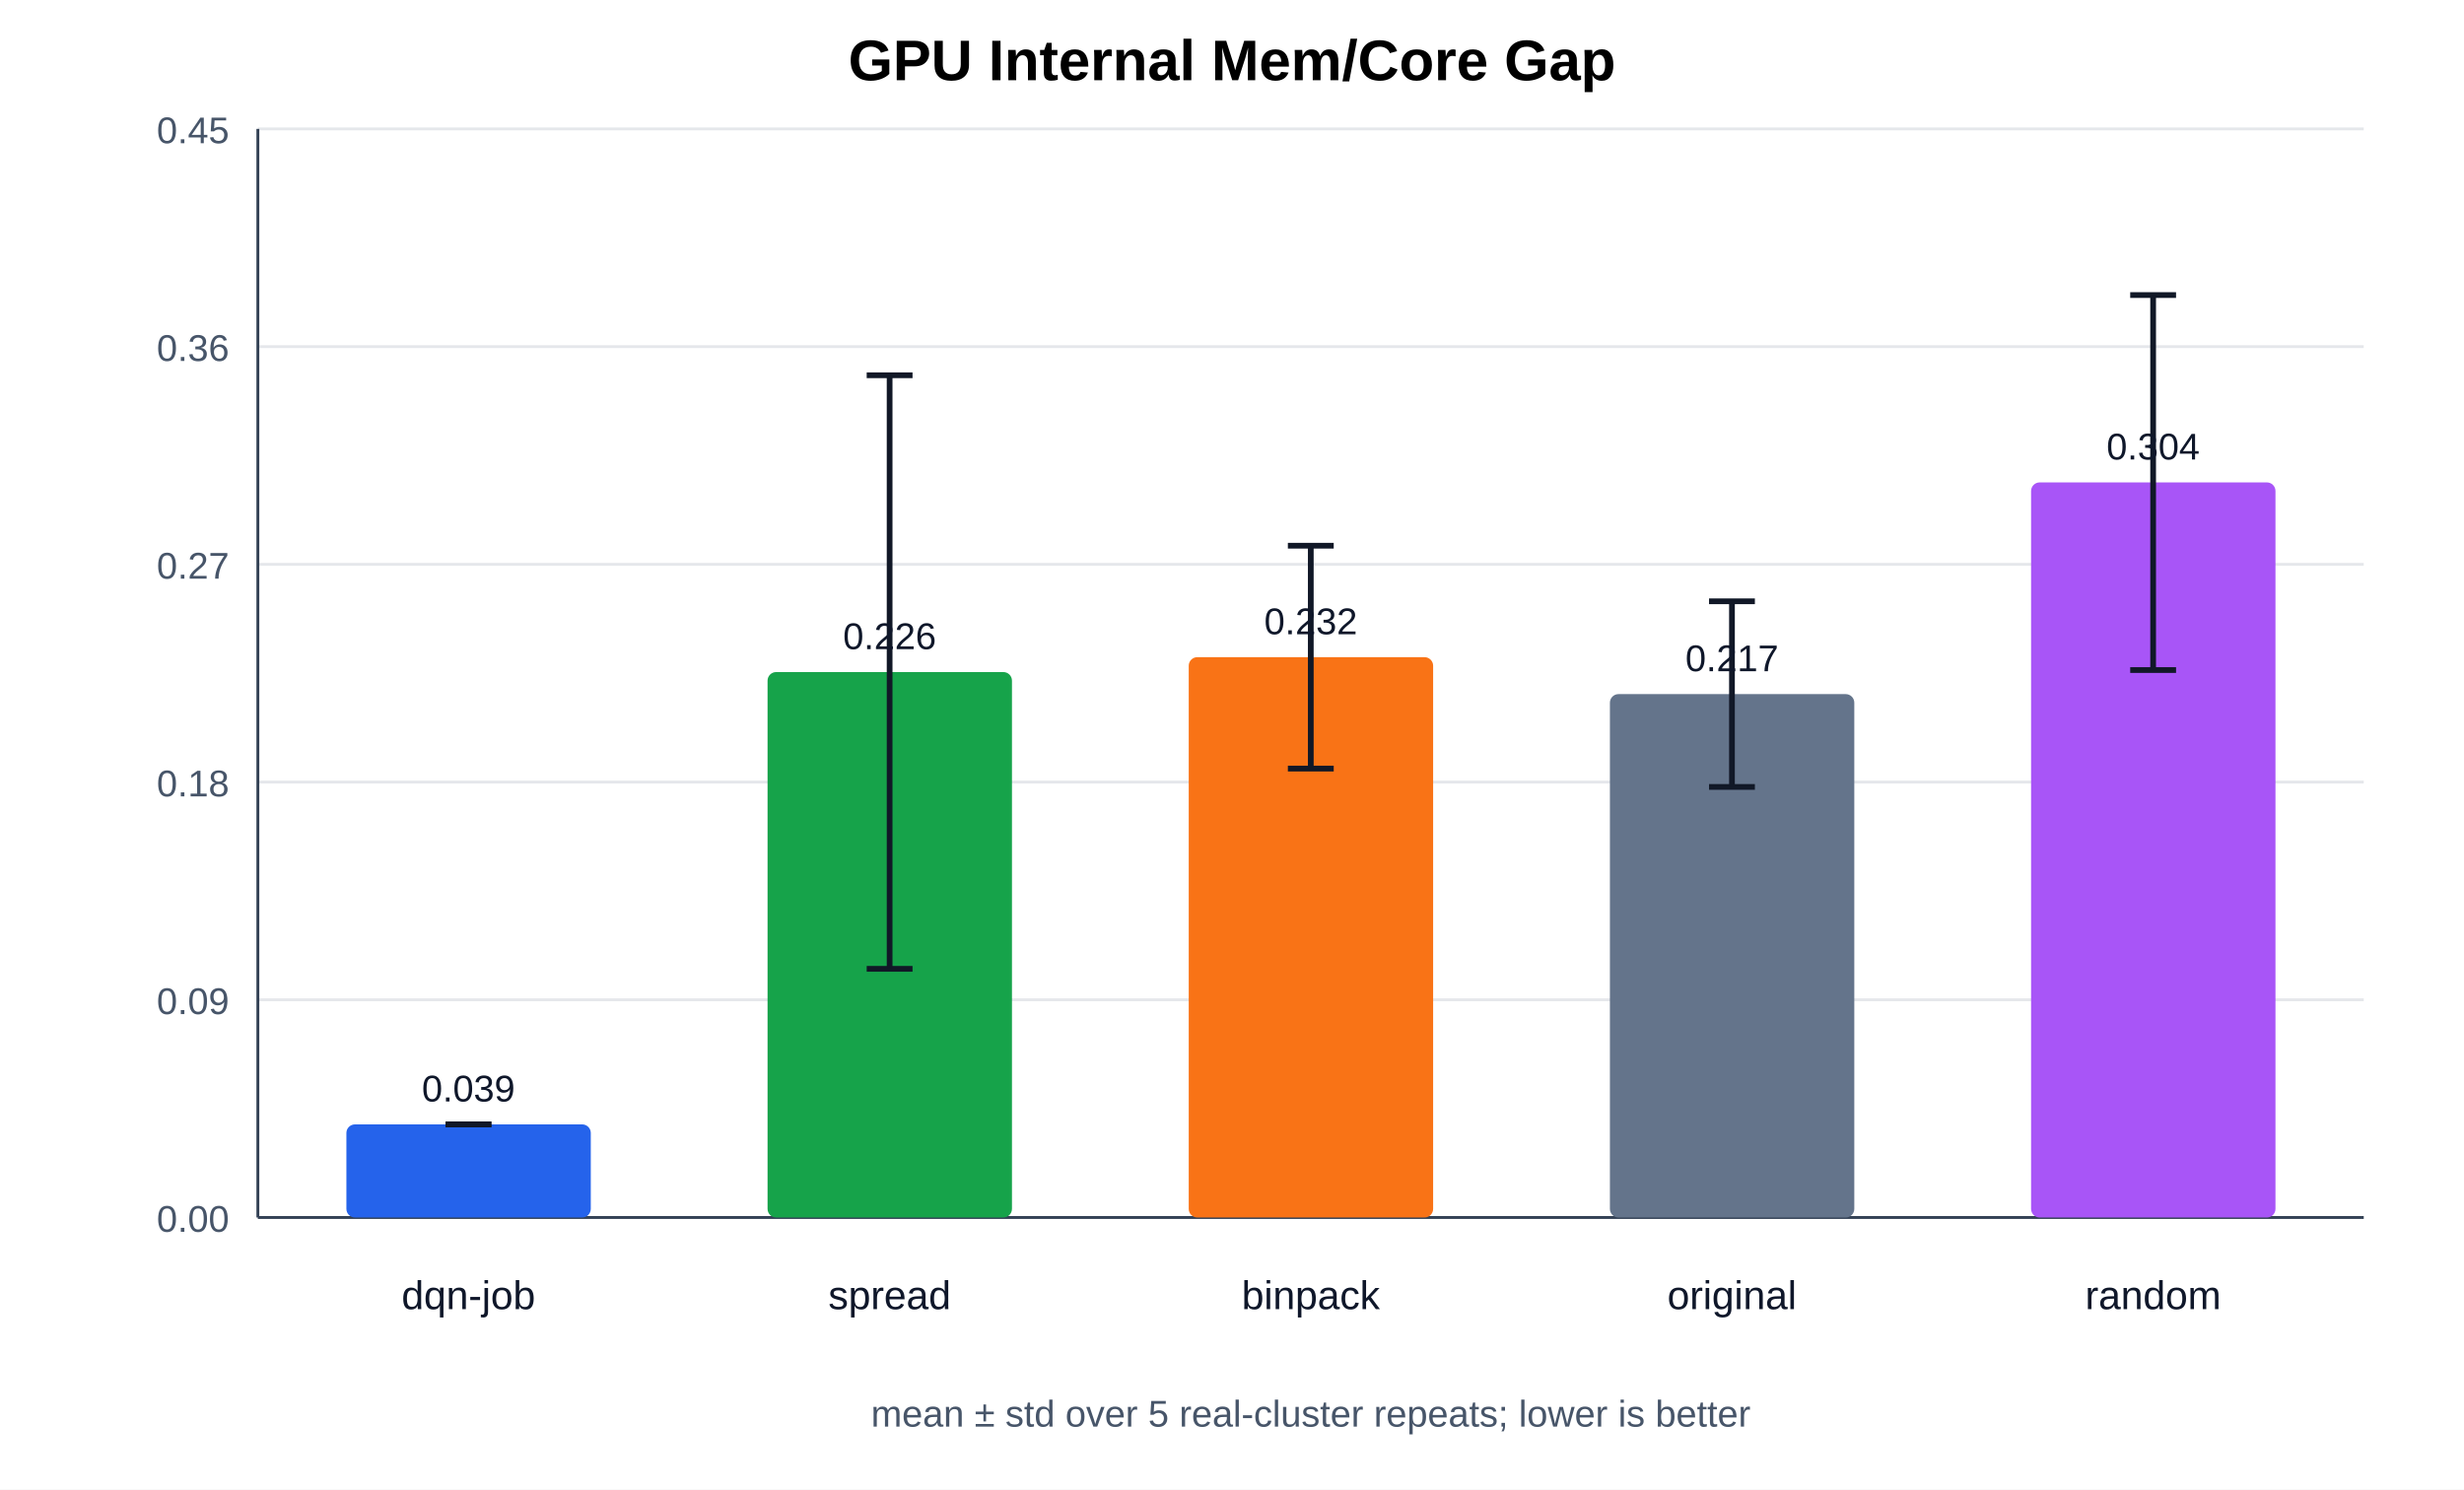
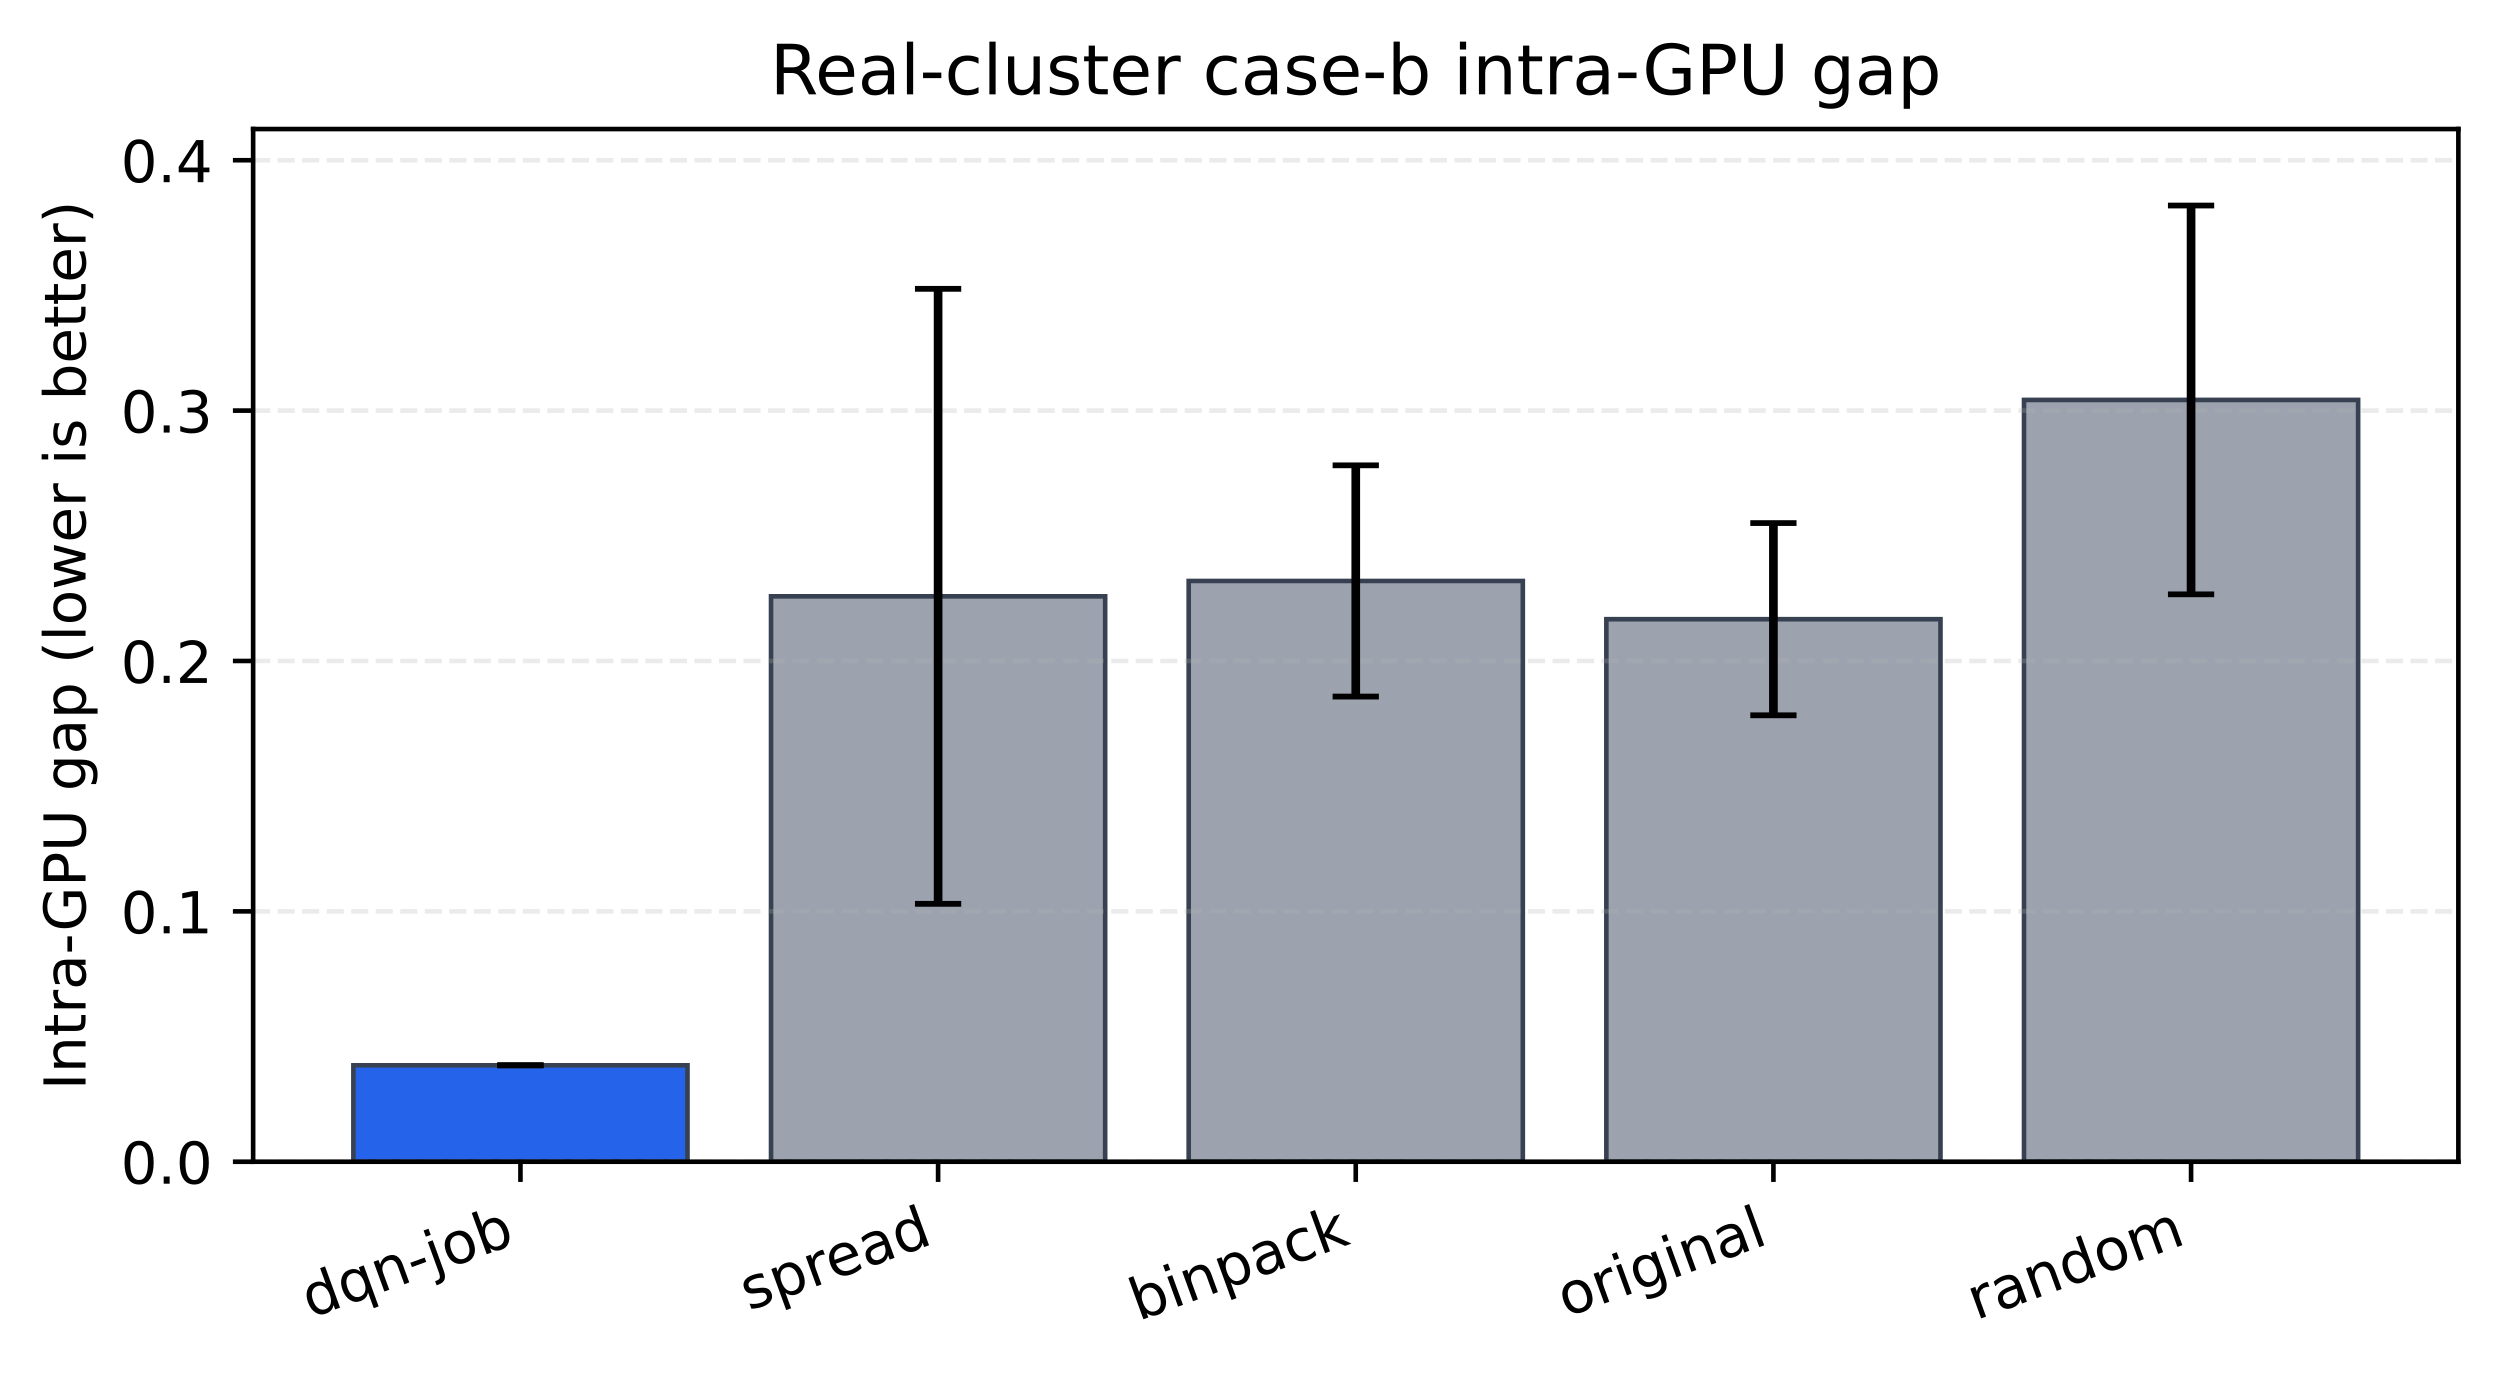
- <svg xmlns="http://www.w3.org/2000/svg" width="860" height="520" viewBox="0 0 860 520">
-   <rect width="100%" height="100%" fill="white" />
-   <text x="430.0" y="28" text-anchor="middle" font-family="Arial" font-size="20" font-weight="700">GPU Internal Mem/Core Gap</text>
-   <line x1="90" y1="425.0" x2="825" y2="425.0" stroke="#e5e7eb" />
-   <text x="80" y="430.0" text-anchor="end" font-family="Arial" font-size="13" fill="#475569">0.00</text>
-   <line x1="90" y1="349.0" x2="825" y2="349.0" stroke="#e5e7eb" />
-   <text x="80" y="354.0" text-anchor="end" font-family="Arial" font-size="13" fill="#475569">0.09</text>
-   <line x1="90" y1="273.0" x2="825" y2="273.0" stroke="#e5e7eb" />
-   <text x="80" y="278.0" text-anchor="end" font-family="Arial" font-size="13" fill="#475569">0.18</text>
-   <line x1="90" y1="197.0" x2="825" y2="197.0" stroke="#e5e7eb" />
-   <text x="80" y="202.0" text-anchor="end" font-family="Arial" font-size="13" fill="#475569">0.27</text>
-   <line x1="90" y1="121.0" x2="825" y2="121.0" stroke="#e5e7eb" />
-   <text x="80" y="126.0" text-anchor="end" font-family="Arial" font-size="13" fill="#475569">0.36</text>
-   <line x1="90" y1="45.0" x2="825" y2="45.0" stroke="#e5e7eb" />
-   <text x="80" y="50.0" text-anchor="end" font-family="Arial" font-size="13" fill="#475569">0.45</text>
-   <line x1="90" y1="45" x2="90" y2="425" stroke="#334155" />
-   <line x1="90" y1="425" x2="825" y2="425" stroke="#334155" />
-   <rect x="120.9" y="392.5" width="85.3" height="32.5" fill="#2563eb" rx="3" />
-   <line x1="163.5" y1="392.5" x2="163.5" y2="392.5" stroke="#111827" stroke-width="2" />
-   <line x1="155.5" y1="392.5" x2="171.5" y2="392.5" stroke="#111827" stroke-width="2" />
-   <line x1="155.5" y1="392.5" x2="171.5" y2="392.5" stroke="#111827" stroke-width="2" />
-   <text x="163.5" y="384.5" text-anchor="middle" font-family="Arial" font-size="13" fill="#0f172a">0.039</text>
-   <text x="163.5" y="457" text-anchor="middle" font-family="Arial" font-size="14" fill="#0f172a">dqn-job</text>
-   <rect x="267.9" y="234.6" width="85.3" height="190.4" fill="#16a34a" rx="3" />
-   <line x1="310.5" y1="131.0" x2="310.5" y2="338.2" stroke="#111827" stroke-width="2" />
-   <line x1="302.5" y1="131.0" x2="318.5" y2="131.0" stroke="#111827" stroke-width="2" />
-   <line x1="302.5" y1="338.2" x2="318.5" y2="338.2" stroke="#111827" stroke-width="2" />
-   <text x="310.5" y="226.6" text-anchor="middle" font-family="Arial" font-size="13" fill="#0f172a">0.226</text>
-   <text x="310.5" y="457" text-anchor="middle" font-family="Arial" font-size="14" fill="#0f172a">spread</text>
-   <rect x="414.9" y="229.4" width="85.3" height="195.6" fill="#f97316" rx="3" />
-   <line x1="457.5" y1="190.5" x2="457.5" y2="268.3" stroke="#111827" stroke-width="2" />
-   <line x1="449.5" y1="190.5" x2="465.5" y2="190.5" stroke="#111827" stroke-width="2" />
-   <line x1="449.5" y1="268.3" x2="465.5" y2="268.3" stroke="#111827" stroke-width="2" />
-   <text x="457.5" y="221.4" text-anchor="middle" font-family="Arial" font-size="13" fill="#0f172a">0.232</text>
-   <text x="457.5" y="457" text-anchor="middle" font-family="Arial" font-size="14" fill="#0f172a">binpack</text>
-   <rect x="561.9" y="242.3" width="85.3" height="182.7" fill="#64748b" rx="3" />
-   <line x1="604.5" y1="209.9" x2="604.5" y2="274.7" stroke="#111827" stroke-width="2" />
-   <line x1="596.5" y1="209.9" x2="612.5" y2="209.9" stroke="#111827" stroke-width="2" />
-   <line x1="596.5" y1="274.7" x2="612.5" y2="274.7" stroke="#111827" stroke-width="2" />
-   <text x="604.5" y="234.3" text-anchor="middle" font-family="Arial" font-size="13" fill="#0f172a">0.217</text>
-   <text x="604.5" y="457" text-anchor="middle" font-family="Arial" font-size="14" fill="#0f172a">original</text>
-   <rect x="708.9" y="168.4" width="85.3" height="256.6" fill="#a855f7" rx="3" />
-   <line x1="751.5" y1="103.0" x2="751.5" y2="233.9" stroke="#111827" stroke-width="2" />
-   <line x1="743.5" y1="103.0" x2="759.5" y2="103.0" stroke="#111827" stroke-width="2" />
-   <line x1="743.5" y1="233.9" x2="759.5" y2="233.9" stroke="#111827" stroke-width="2" />
-   <text x="751.5" y="160.4" text-anchor="middle" font-family="Arial" font-size="13" fill="#0f172a">0.304</text>
-   <text x="751.5" y="457" text-anchor="middle" font-family="Arial" font-size="14" fill="#0f172a">random</text>
-   <text x="457.5" y="498" text-anchor="middle" font-family="Arial" font-size="13" fill="#475569">mean ± std over 5 real-cluster repeats; lower is better</text>
+ <svg xmlns="http://www.w3.org/2000/svg" xmlns:xlink="http://www.w3.org/1999/xlink" width="432.381pt" height="237.635pt" viewBox="0 0 432.381 237.635" version="1.1">
+   <defs>
+     <style type="text/css">*{stroke-linejoin: round; stroke-linecap: butt}</style>
+   </defs>
+   <g id="figure_1">
+     <g id="patch_1">
+       <path d="M 0 237.635  L 432.381 237.635  L 432.381 0  L 0 0  z " style="fill: #ffffff" />
+     </g>
+     <g id="axes_1">
+       <g id="patch_2">
+         <path d="M 43.781 200.924  L 425.181 200.924  L 425.181 22.318  L 43.781 22.318  z " style="fill: #ffffff" />
+       </g>
+       <g id="patch_3">
+         <path d="M 61.118 200.924  L 118.905 200.924  L 118.905 184.243  L 61.118 184.243  z " clip-path="url(#pf453182cad)" style="fill: #2563eb; stroke: #374151; stroke-width: 0.8; stroke-linejoin: miter" />
+       </g>
+       <g id="patch_4">
+         <path d="M 133.352 200.924  L 191.14 200.924  L 191.14 103.139  L 133.352 103.139  z " clip-path="url(#pf453182cad)" style="fill: #9ca3af; stroke: #374151; stroke-width: 0.8; stroke-linejoin: miter" />
+       </g>
+       <g id="patch_5">
+         <path d="M 205.587 200.924  L 263.375 200.924  L 263.375 100.477  L 205.587 100.477  z " clip-path="url(#pf453182cad)" style="fill: #9ca3af; stroke: #374151; stroke-width: 0.8; stroke-linejoin: miter" />
+       </g>
+       <g id="patch_6">
+         <path d="M 277.822 200.924  L 335.61 200.924  L 335.61 107.09  L 277.822 107.09  z " clip-path="url(#pf453182cad)" style="fill: #9ca3af; stroke: #374151; stroke-width: 0.8; stroke-linejoin: miter" />
+       </g>
+       <g id="patch_7">
+         <path d="M 350.057 200.924  L 407.845 200.924  L 407.845 69.17  L 350.057 69.17  z " clip-path="url(#pf453182cad)" style="fill: #9ca3af; stroke: #374151; stroke-width: 0.8; stroke-linejoin: miter" />
+       </g>
+       <g id="matplotlib.axis_1">
+         <g id="xtick_1">
+           <g id="line2d_1">
+             <defs>
+               <path id="mac8ef5dd72" d="M 0 0  L 0 3.5  " style="stroke: #000000; stroke-width: 0.8" />
+             </defs>
+             <g>
+               <use xlink:href="#mac8ef5dd72" x="90.012" y="200.924" style="stroke: #000000; stroke-width: 0.8" />
+             </g>
+           </g>
+           <g id="text_1">
+             <g transform="translate(53.69765 228.0221) rotate(-20) scale(0.1 -0.1)">
+               <defs>
+                 <path id="DejaVuSans-64" d="M 2906 2969  L 2906 4863  L 3481 4863  L 3481 0  L 2906 0  L 2906 525  Q 2725 213 2448 61  Q 2172 -91 1784 -91  Q 1150 -91 751 415  Q 353 922 353 1747  Q 353 2572 751 3078  Q 1150 3584 1784 3584  Q 2172 3584 2448 3432  Q 2725 3281 2906 2969  z M 947 1747  Q 947 1113 1208 752  Q 1469 391 1925 391  Q 2381 391 2643 752  Q 2906 1113 2906 1747  Q 2906 2381 2643 2742  Q 2381 3103 1925 3103  Q 1469 3103 1208 2742  Q 947 2381 947 1747  z " transform="scale(0.015625)" />
+                 <path id="DejaVuSans-71" d="M 947 1747  Q 947 1113 1208 752  Q 1469 391 1925 391  Q 2381 391 2643 752  Q 2906 1113 2906 1747  Q 2906 2381 2643 2742  Q 2381 3103 1925 3103  Q 1469 3103 1208 2742  Q 947 2381 947 1747  z M 2906 525  Q 2725 213 2448 61  Q 2172 -91 1784 -91  Q 1150 -91 751 415  Q 353 922 353 1747  Q 353 2572 751 3078  Q 1150 3584 1784 3584  Q 2172 3584 2448 3432  Q 2725 3281 2906 2969  L 2906 3500  L 3481 3500  L 3481 -1331  L 2906 -1331  L 2906 525  z " transform="scale(0.015625)" />
+                 <path id="DejaVuSans-6e" d="M 3513 2113  L 3513 0  L 2938 0  L 2938 2094  Q 2938 2591 2744 2837  Q 2550 3084 2163 3084  Q 1697 3084 1428 2787  Q 1159 2491 1159 1978  L 1159 0  L 581 0  L 581 3500  L 1159 3500  L 1159 2956  Q 1366 3272 1645 3428  Q 1925 3584 2291 3584  Q 2894 3584 3203 3211  Q 3513 2838 3513 2113  z " transform="scale(0.015625)" />
+                 <path id="DejaVuSans-2d" d="M 313 2009  L 1997 2009  L 1997 1497  L 313 1497  L 313 2009  z " transform="scale(0.015625)" />
+                 <path id="DejaVuSans-6a" d="M 603 3500  L 1178 3500  L 1178 -63  Q 1178 -731 923 -1031  Q 669 -1331 103 -1331  L -116 -1331  L -116 -844  L 38 -844  Q 366 -844 484 -692  Q 603 -541 603 -63  L 603 3500  z M 603 4863  L 1178 4863  L 1178 4134  L 603 4134  L 603 4863  z " transform="scale(0.015625)" />
+                 <path id="DejaVuSans-6f" d="M 1959 3097  Q 1497 3097 1228 2736  Q 959 2375 959 1747  Q 959 1119 1226 758  Q 1494 397 1959 397  Q 2419 397 2687 759  Q 2956 1122 2956 1747  Q 2956 2369 2687 2733  Q 2419 3097 1959 3097  z M 1959 3584  Q 2709 3584 3137 3096  Q 3566 2609 3566 1747  Q 3566 888 3137 398  Q 2709 -91 1959 -91  Q 1206 -91 779 398  Q 353 888 353 1747  Q 353 2609 779 3096  Q 1206 3584 1959 3584  z " transform="scale(0.015625)" />
+                 <path id="DejaVuSans-62" d="M 3116 1747  Q 3116 2381 2855 2742  Q 2594 3103 2138 3103  Q 1681 3103 1420 2742  Q 1159 2381 1159 1747  Q 1159 1113 1420 752  Q 1681 391 2138 391  Q 2594 391 2855 752  Q 3116 1113 3116 1747  z M 1159 2969  Q 1341 3281 1617 3432  Q 1894 3584 2278 3584  Q 2916 3584 3314 3078  Q 3713 2572 3713 1747  Q 3713 922 3314 415  Q 2916 -91 2278 -91  Q 1894 -91 1617 61  Q 1341 213 1159 525  L 1159 0  L 581 0  L 581 4863  L 1159 4863  L 1159 2969  z " transform="scale(0.015625)" />
+               </defs>
+               <use xlink:href="#DejaVuSans-64" />
+               <use xlink:href="#DejaVuSans-71" transform="translate(63.47656 0)" />
+               <use xlink:href="#DejaVuSans-6e" transform="translate(126.9531 0)" />
+               <use xlink:href="#DejaVuSans-2d" transform="translate(190.332 0)" />
+               <use xlink:href="#DejaVuSans-6a" transform="translate(226.416 0)" />
+               <use xlink:href="#DejaVuSans-6f" transform="translate(254.1992 0)" />
+               <use xlink:href="#DejaVuSans-62" transform="translate(315.3809 0)" />
+             </g>
+           </g>
+         </g>
+         <g id="xtick_2">
+           <g id="line2d_2">
+             <g>
+               <use xlink:href="#mac8ef5dd72" x="162.246" y="200.924" style="stroke: #000000; stroke-width: 0.8" />
+             </g>
+           </g>
+           <g id="text_2">
+             <g transform="translate(129.5165 226.7176) rotate(-20) scale(0.1 -0.1)">
+               <defs>
+                 <path id="DejaVuSans-73" d="M 2834 3397  L 2834 2853  Q 2591 2978 2328 3040  Q 2066 3103 1784 3103  Q 1356 3103 1142 2972  Q 928 2841 928 2578  Q 928 2378 1081 2264  Q 1234 2150 1697 2047  L 1894 2003  Q 2506 1872 2764 1633  Q 3022 1394 3022 966  Q 3022 478 2636 193  Q 2250 -91 1575 -91  Q 1294 -91 989 -36  Q 684 19 347 128  L 347 722  Q 666 556 975 473  Q 1284 391 1588 391  Q 1994 391 2212 530  Q 2431 669 2431 922  Q 2431 1156 2273 1281  Q 2116 1406 1581 1522  L 1381 1569  Q 847 1681 609 1914  Q 372 2147 372 2553  Q 372 3047 722 3315  Q 1072 3584 1716 3584  Q 2034 3584 2315 3537  Q 2597 3491 2834 3397  z " transform="scale(0.015625)" />
+                 <path id="DejaVuSans-70" d="M 1159 525  L 1159 -1331  L 581 -1331  L 581 3500  L 1159 3500  L 1159 2969  Q 1341 3281 1617 3432  Q 1894 3584 2278 3584  Q 2916 3584 3314 3078  Q 3713 2572 3713 1747  Q 3713 922 3314 415  Q 2916 -91 2278 -91  Q 1894 -91 1617 61  Q 1341 213 1159 525  z M 3116 1747  Q 3116 2381 2855 2742  Q 2594 3103 2138 3103  Q 1681 3103 1420 2742  Q 1159 2381 1159 1747  Q 1159 1113 1420 752  Q 1681 391 2138 391  Q 2594 391 2855 752  Q 3116 1113 3116 1747  z " transform="scale(0.015625)" />
+                 <path id="DejaVuSans-72" d="M 2631 2963  Q 2534 3019 2420 3045  Q 2306 3072 2169 3072  Q 1681 3072 1420 2755  Q 1159 2438 1159 1844  L 1159 0  L 581 0  L 581 3500  L 1159 3500  L 1159 2956  Q 1341 3275 1631 3429  Q 1922 3584 2338 3584  Q 2397 3584 2469 3576  Q 2541 3569 2628 3553  L 2631 2963  z " transform="scale(0.015625)" />
+                 <path id="DejaVuSans-65" d="M 3597 1894  L 3597 1613  L 953 1613  Q 991 1019 1311 708  Q 1631 397 2203 397  Q 2534 397 2845 478  Q 3156 559 3463 722  L 3463 178  Q 3153 47 2828 -22  Q 2503 -91 2169 -91  Q 1331 -91 842 396  Q 353 884 353 1716  Q 353 2575 817 3079  Q 1281 3584 2069 3584  Q 2775 3584 3186 3129  Q 3597 2675 3597 1894  z M 3022 2063  Q 3016 2534 2758 2815  Q 2500 3097 2075 3097  Q 1594 3097 1305 2825  Q 1016 2553 972 2059  L 3022 2063  z " transform="scale(0.015625)" />
+                 <path id="DejaVuSans-61" d="M 2194 1759  Q 1497 1759 1228 1600  Q 959 1441 959 1056  Q 959 750 1161 570  Q 1363 391 1709 391  Q 2188 391 2477 730  Q 2766 1069 2766 1631  L 2766 1759  L 2194 1759  z M 3341 1997  L 3341 0  L 2766 0  L 2766 531  Q 2569 213 2275 61  Q 1981 -91 1556 -91  Q 1019 -91 701 211  Q 384 513 384 1019  Q 384 1609 779 1909  Q 1175 2209 1959 2209  L 2766 2209  L 2766 2266  Q 2766 2663 2505 2880  Q 2244 3097 1772 3097  Q 1472 3097 1187 3025  Q 903 2953 641 2809  L 641 3341  Q 956 3463 1253 3523  Q 1550 3584 1831 3584  Q 2591 3584 2966 3190  Q 3341 2797 3341 1997  z " transform="scale(0.015625)" />
+               </defs>
+               <use xlink:href="#DejaVuSans-73" />
+               <use xlink:href="#DejaVuSans-70" transform="translate(52.09961 0)" />
+               <use xlink:href="#DejaVuSans-72" transform="translate(115.5762 0)" />
+               <use xlink:href="#DejaVuSans-65" transform="translate(154.4395 0)" />
+               <use xlink:href="#DejaVuSans-61" transform="translate(215.9629 0)" />
+               <use xlink:href="#DejaVuSans-64" transform="translate(277.2422 0)" />
+             </g>
+           </g>
+         </g>
+         <g id="xtick_3">
+           <g id="line2d_3">
+             <g>
+               <use xlink:href="#mac8ef5dd72" x="234.481" y="200.924" style="stroke: #000000; stroke-width: 0.8" />
+             </g>
+           </g>
+           <g id="text_3">
+             <g transform="translate(196.9061 228.4811) rotate(-20) scale(0.1 -0.1)">
+               <defs>
+                 <path id="DejaVuSans-69" d="M 603 3500  L 1178 3500  L 1178 0  L 603 0  L 603 3500  z M 603 4863  L 1178 4863  L 1178 4134  L 603 4134  L 603 4863  z " transform="scale(0.015625)" />
+                 <path id="DejaVuSans-63" d="M 3122 3366  L 3122 2828  Q 2878 2963 2633 3030  Q 2388 3097 2138 3097  Q 1578 3097 1268 2742  Q 959 2388 959 1747  Q 959 1106 1268 751  Q 1578 397 2138 397  Q 2388 397 2633 464  Q 2878 531 3122 666  L 3122 134  Q 2881 22 2623 -34  Q 2366 -91 2075 -91  Q 1284 -91 818 406  Q 353 903 353 1747  Q 353 2603 823 3093  Q 1294 3584 2113 3584  Q 2378 3584 2631 3529  Q 2884 3475 3122 3366  z " transform="scale(0.015625)" />
+                 <path id="DejaVuSans-6b" d="M 581 4863  L 1159 4863  L 1159 1991  L 2875 3500  L 3609 3500  L 1753 1863  L 3688 0  L 2938 0  L 1159 1709  L 1159 0  L 581 0  L 581 4863  z " transform="scale(0.015625)" />
+               </defs>
+               <use xlink:href="#DejaVuSans-62" />
+               <use xlink:href="#DejaVuSans-69" transform="translate(63.47656 0)" />
+               <use xlink:href="#DejaVuSans-6e" transform="translate(91.25977 0)" />
+               <use xlink:href="#DejaVuSans-70" transform="translate(154.6387 0)" />
+               <use xlink:href="#DejaVuSans-61" transform="translate(218.1152 0)" />
+               <use xlink:href="#DejaVuSans-63" transform="translate(279.3945 0)" />
+               <use xlink:href="#DejaVuSans-6b" transform="translate(334.375 0)" />
+             </g>
+           </g>
+         </g>
+         <g id="xtick_4">
+           <g id="line2d_4">
+             <g>
+               <use xlink:href="#mac8ef5dd72" x="306.716" y="200.924" style="stroke: #000000; stroke-width: 0.8" />
+             </g>
+           </g>
+           <g id="text_4">
+             <g transform="translate(270.8809 227.8479) rotate(-20) scale(0.1 -0.1)">
+               <defs>
+                 <path id="DejaVuSans-67" d="M 2906 1791  Q 2906 2416 2648 2759  Q 2391 3103 1925 3103  Q 1463 3103 1205 2759  Q 947 2416 947 1791  Q 947 1169 1205 825  Q 1463 481 1925 481  Q 2391 481 2648 825  Q 2906 1169 2906 1791  z M 3481 434  Q 3481 -459 3084 -895  Q 2688 -1331 1869 -1331  Q 1566 -1331 1297 -1286  Q 1028 -1241 775 -1147  L 775 -588  Q 1028 -725 1275 -790  Q 1522 -856 1778 -856  Q 2344 -856 2625 -561  Q 2906 -266 2906 331  L 2906 616  Q 2728 306 2450 153  Q 2172 0 1784 0  Q 1141 0 747 490  Q 353 981 353 1791  Q 353 2603 747 3093  Q 1141 3584 1784 3584  Q 2172 3584 2450 3431  Q 2728 3278 2906 2969  L 2906 3500  L 3481 3500  L 3481 434  z " transform="scale(0.015625)" />
+                 <path id="DejaVuSans-6c" d="M 603 4863  L 1178 4863  L 1178 0  L 603 0  L 603 4863  z " transform="scale(0.015625)" />
+               </defs>
+               <use xlink:href="#DejaVuSans-6f" />
+               <use xlink:href="#DejaVuSans-72" transform="translate(61.18164 0)" />
+               <use xlink:href="#DejaVuSans-69" transform="translate(102.2949 0)" />
+               <use xlink:href="#DejaVuSans-67" transform="translate(130.0781 0)" />
+               <use xlink:href="#DejaVuSans-69" transform="translate(193.5547 0)" />
+               <use xlink:href="#DejaVuSans-6e" transform="translate(221.3379 0)" />
+               <use xlink:href="#DejaVuSans-61" transform="translate(284.7168 0)" />
+               <use xlink:href="#DejaVuSans-6c" transform="translate(345.9961 0)" />
+             </g>
+           </g>
+         </g>
+         <g id="xtick_5">
+           <g id="line2d_5">
+             <g>
+               <use xlink:href="#mac8ef5dd72" x="378.951" y="200.924" style="stroke: #000000; stroke-width: 0.8" />
+             </g>
+           </g>
+           <g id="text_5">
+             <g transform="translate(341.7943 228.3288) rotate(-20) scale(0.1 -0.1)">
+               <defs>
+                 <path id="DejaVuSans-6d" d="M 3328 2828  Q 3544 3216 3844 3400  Q 4144 3584 4550 3584  Q 5097 3584 5394 3201  Q 5691 2819 5691 2113  L 5691 0  L 5113 0  L 5113 2094  Q 5113 2597 4934 2840  Q 4756 3084 4391 3084  Q 3944 3084 3684 2787  Q 3425 2491 3425 1978  L 3425 0  L 2847 0  L 2847 2094  Q 2847 2600 2669 2842  Q 2491 3084 2119 3084  Q 1678 3084 1418 2786  Q 1159 2488 1159 1978  L 1159 0  L 581 0  L 581 3500  L 1159 3500  L 1159 2956  Q 1356 3278 1631 3431  Q 1906 3584 2284 3584  Q 2666 3584 2933 3390  Q 3200 3197 3328 2828  z " transform="scale(0.015625)" />
+               </defs>
+               <use xlink:href="#DejaVuSans-72" />
+               <use xlink:href="#DejaVuSans-61" transform="translate(41.11328 0)" />
+               <use xlink:href="#DejaVuSans-6e" transform="translate(102.3926 0)" />
+               <use xlink:href="#DejaVuSans-64" transform="translate(165.7715 0)" />
+               <use xlink:href="#DejaVuSans-6f" transform="translate(229.248 0)" />
+               <use xlink:href="#DejaVuSans-6d" transform="translate(290.4297 0)" />
+             </g>
+           </g>
+         </g>
+       </g>
+       <g id="matplotlib.axis_2">
+         <g id="ytick_1">
+           <g id="line2d_6">
+             <path d="M 43.781 200.924  L 425.181 200.924  " clip-path="url(#pf453182cad)" style="fill: none; stroke-dasharray: 2.96,1.28; stroke-dashoffset: 0; stroke: #b0b0b0; stroke-opacity: 0.25; stroke-width: 0.8" />
+           </g>
+           <g id="line2d_7">
+             <defs>
+               <path id="md242d7ee6c" d="M 0 0  L -3.5 0  " style="stroke: #000000; stroke-width: 0.8" />
+             </defs>
+             <g>
+               <use xlink:href="#md242d7ee6c" x="43.781" y="200.924" style="stroke: #000000; stroke-width: 0.8" />
+             </g>
+           </g>
+           <g id="text_6">
+             <g transform="translate(20.87813 204.7228) scale(0.1 -0.1)">
+               <defs>
+                 <path id="DejaVuSans-30" d="M 2034 4250  Q 1547 4250 1301 3770  Q 1056 3291 1056 2328  Q 1056 1369 1301 889  Q 1547 409 2034 409  Q 2525 409 2770 889  Q 3016 1369 3016 2328  Q 3016 3291 2770 3770  Q 2525 4250 2034 4250  z M 2034 4750  Q 2819 4750 3233 4129  Q 3647 3509 3647 2328  Q 3647 1150 3233 529  Q 2819 -91 2034 -91  Q 1250 -91 836 529  Q 422 1150 422 2328  Q 422 3509 836 4129  Q 1250 4750 2034 4750  z " transform="scale(0.015625)" />
+                 <path id="DejaVuSans-2e" d="M 684 794  L 1344 794  L 1344 0  L 684 0  L 684 794  z " transform="scale(0.015625)" />
+               </defs>
+               <use xlink:href="#DejaVuSans-30" />
+               <use xlink:href="#DejaVuSans-2e" transform="translate(63.62305 0)" />
+               <use xlink:href="#DejaVuSans-30" transform="translate(95.41016 0)" />
+             </g>
+           </g>
+         </g>
+         <g id="ytick_2">
+           <g id="line2d_8">
+             <path d="M 43.781 157.621  L 425.181 157.621  " clip-path="url(#pf453182cad)" style="fill: none; stroke-dasharray: 2.96,1.28; stroke-dashoffset: 0; stroke: #b0b0b0; stroke-opacity: 0.25; stroke-width: 0.8" />
+           </g>
+           <g id="line2d_9">
+             <g>
+               <use xlink:href="#md242d7ee6c" x="43.781" y="157.621" style="stroke: #000000; stroke-width: 0.8" />
+             </g>
+           </g>
+           <g id="text_7">
+             <g transform="translate(20.87813 161.4199) scale(0.1 -0.1)">
+               <defs>
+                 <path id="DejaVuSans-31" d="M 794 531  L 1825 531  L 1825 4091  L 703 3866  L 703 4441  L 1819 4666  L 2450 4666  L 2450 531  L 3481 531  L 3481 0  L 794 0  L 794 531  z " transform="scale(0.015625)" />
+               </defs>
+               <use xlink:href="#DejaVuSans-30" />
+               <use xlink:href="#DejaVuSans-2e" transform="translate(63.62305 0)" />
+               <use xlink:href="#DejaVuSans-31" transform="translate(95.41016 0)" />
+             </g>
+           </g>
+         </g>
+         <g id="ytick_3">
+           <g id="line2d_10">
+             <path d="M 43.781 114.318  L 425.181 114.318  " clip-path="url(#pf453182cad)" style="fill: none; stroke-dasharray: 2.96,1.28; stroke-dashoffset: 0; stroke: #b0b0b0; stroke-opacity: 0.25; stroke-width: 0.8" />
+           </g>
+           <g id="line2d_11">
+             <g>
+               <use xlink:href="#md242d7ee6c" x="43.781" y="114.318" style="stroke: #000000; stroke-width: 0.8" />
+             </g>
+           </g>
+           <g id="text_8">
+             <g transform="translate(20.87813 118.117) scale(0.1 -0.1)">
+               <defs>
+                 <path id="DejaVuSans-32" d="M 1228 531  L 3431 531  L 3431 0  L 469 0  L 469 531  Q 828 903 1448 1529  Q 2069 2156 2228 2338  Q 2531 2678 2651 2914  Q 2772 3150 2772 3378  Q 2772 3750 2511 3984  Q 2250 4219 1831 4219  Q 1534 4219 1204 4116  Q 875 4013 500 3803  L 500 4441  Q 881 4594 1212 4672  Q 1544 4750 1819 4750  Q 2544 4750 2975 4387  Q 3406 4025 3406 3419  Q 3406 3131 3298 2873  Q 3191 2616 2906 2266  Q 2828 2175 2409 1742  Q 1991 1309 1228 531  z " transform="scale(0.015625)" />
+               </defs>
+               <use xlink:href="#DejaVuSans-30" />
+               <use xlink:href="#DejaVuSans-2e" transform="translate(63.62305 0)" />
+               <use xlink:href="#DejaVuSans-32" transform="translate(95.41016 0)" />
+             </g>
+           </g>
+         </g>
+         <g id="ytick_4">
+           <g id="line2d_12">
+             <path d="M 43.781 71.015  L 425.181 71.015  " clip-path="url(#pf453182cad)" style="fill: none; stroke-dasharray: 2.96,1.28; stroke-dashoffset: 0; stroke: #b0b0b0; stroke-opacity: 0.25; stroke-width: 0.8" />
+           </g>
+           <g id="line2d_13">
+             <g>
+               <use xlink:href="#md242d7ee6c" x="43.781" y="71.015" style="stroke: #000000; stroke-width: 0.8" />
+             </g>
+           </g>
+           <g id="text_9">
+             <g transform="translate(20.87813 74.81412) scale(0.1 -0.1)">
+               <defs>
+                 <path id="DejaVuSans-33" d="M 2597 2516  Q 3050 2419 3304 2112  Q 3559 1806 3559 1356  Q 3559 666 3084 287  Q 2609 -91 1734 -91  Q 1441 -91 1130 -33  Q 819 25 488 141  L 488 750  Q 750 597 1062 519  Q 1375 441 1716 441  Q 2309 441 2620 675  Q 2931 909 2931 1356  Q 2931 1769 2642 2001  Q 2353 2234 1838 2234  L 1294 2234  L 1294 2753  L 1863 2753  Q 2328 2753 2575 2939  Q 2822 3125 2822 3475  Q 2822 3834 2567 4026  Q 2313 4219 1838 4219  Q 1578 4219 1281 4162  Q 984 4106 628 3988  L 628 4550  Q 988 4650 1302 4700  Q 1616 4750 1894 4750  Q 2613 4750 3031 4423  Q 3450 4097 3450 3541  Q 3450 3153 3228 2886  Q 3006 2619 2597 2516  z " transform="scale(0.015625)" />
+               </defs>
+               <use xlink:href="#DejaVuSans-30" />
+               <use xlink:href="#DejaVuSans-2e" transform="translate(63.62305 0)" />
+               <use xlink:href="#DejaVuSans-33" transform="translate(95.41016 0)" />
+             </g>
+           </g>
+         </g>
+         <g id="ytick_5">
+           <g id="line2d_14">
+             <path d="M 43.781 27.712  L 425.181 27.712  " clip-path="url(#pf453182cad)" style="fill: none; stroke-dasharray: 2.96,1.28; stroke-dashoffset: 0; stroke: #b0b0b0; stroke-opacity: 0.25; stroke-width: 0.8" />
+           </g>
+           <g id="line2d_15">
+             <g>
+               <use xlink:href="#md242d7ee6c" x="43.781" y="27.712" style="stroke: #000000; stroke-width: 0.8" />
+             </g>
+           </g>
+           <g id="text_10">
+             <g transform="translate(20.87813 31.51122) scale(0.1 -0.1)">
+               <defs>
+                 <path id="DejaVuSans-34" d="M 2419 4116  L 825 1625  L 2419 1625  L 2419 4116  z M 2253 4666  L 3047 4666  L 3047 1625  L 3713 1625  L 3713 1100  L 3047 1100  L 3047 0  L 2419 0  L 2419 1100  L 313 1100  L 313 1709  L 2253 4666  z " transform="scale(0.015625)" />
+               </defs>
+               <use xlink:href="#DejaVuSans-30" />
+               <use xlink:href="#DejaVuSans-2e" transform="translate(63.62305 0)" />
+               <use xlink:href="#DejaVuSans-34" transform="translate(95.41016 0)" />
+             </g>
+           </g>
+         </g>
+         <g id="text_11">
+           <g transform="translate(14.79844 188.5146) rotate(-90) scale(0.1 -0.1)">
+             <defs>
+               <path id="DejaVuSans-49" d="M 628 4666  L 1259 4666  L 1259 0  L 628 0  L 628 4666  z " transform="scale(0.015625)" />
+               <path id="DejaVuSans-74" d="M 1172 4494  L 1172 3500  L 2356 3500  L 2356 3053  L 1172 3053  L 1172 1153  Q 1172 725 1289 603  Q 1406 481 1766 481  L 2356 481  L 2356 0  L 1766 0  Q 1100 0 847 248  Q 594 497 594 1153  L 594 3053  L 172 3053  L 172 3500  L 594 3500  L 594 4494  L 1172 4494  z " transform="scale(0.015625)" />
+               <path id="DejaVuSans-47" d="M 3809 666  L 3809 1919  L 2778 1919  L 2778 2438  L 4434 2438  L 4434 434  Q 4069 175 3628 42  Q 3188 -91 2688 -91  Q 1594 -91 976 548  Q 359 1188 359 2328  Q 359 3472 976 4111  Q 1594 4750 2688 4750  Q 3144 4750 3555 4637  Q 3966 4525 4313 4306  L 4313 3634  Q 3963 3931 3569 4081  Q 3175 4231 2741 4231  Q 1884 4231 1454 3753  Q 1025 3275 1025 2328  Q 1025 1384 1454 906  Q 1884 428 2741 428  Q 3075 428 3337 486  Q 3600 544 3809 666  z " transform="scale(0.015625)" />
+               <path id="DejaVuSans-50" d="M 1259 4147  L 1259 2394  L 2053 2394  Q 2494 2394 2734 2622  Q 2975 2850 2975 3272  Q 2975 3691 2734 3919  Q 2494 4147 2053 4147  L 1259 4147  z M 628 4666  L 2053 4666  Q 2838 4666 3239 4311  Q 3641 3956 3641 3272  Q 3641 2581 3239 2228  Q 2838 1875 2053 1875  L 1259 1875  L 1259 0  L 628 0  L 628 4666  z " transform="scale(0.015625)" />
+               <path id="DejaVuSans-55" d="M 556 4666  L 1191 4666  L 1191 1831  Q 1191 1081 1462 751  Q 1734 422 2344 422  Q 2950 422 3222 751  Q 3494 1081 3494 1831  L 3494 4666  L 4128 4666  L 4128 1753  Q 4128 841 3676 375  Q 3225 -91 2344 -91  Q 1459 -91 1007 375  Q 556 841 556 1753  L 556 4666  z " transform="scale(0.015625)" />
+               <path id="DejaVuSans-20" transform="scale(0.015625)" />
+               <path id="DejaVuSans-28" d="M 1984 4856  Q 1566 4138 1362 3434  Q 1159 2731 1159 2009  Q 1159 1288 1364 580  Q 1569 -128 1984 -844  L 1484 -844  Q 1016 -109 783 600  Q 550 1309 550 2009  Q 550 2706 781 3412  Q 1013 4119 1484 4856  L 1984 4856  z " transform="scale(0.015625)" />
+               <path id="DejaVuSans-77" d="M 269 3500  L 844 3500  L 1563 769  L 2278 3500  L 2956 3500  L 3675 769  L 4391 3500  L 4966 3500  L 4050 0  L 3372 0  L 2619 2869  L 1863 0  L 1184 0  L 269 3500  z " transform="scale(0.015625)" />
+               <path id="DejaVuSans-29" d="M 513 4856  L 1013 4856  Q 1481 4119 1714 3412  Q 1947 2706 1947 2009  Q 1947 1309 1714 600  Q 1481 -109 1013 -844  L 513 -844  Q 928 -128 1133 580  Q 1338 1288 1338 2009  Q 1338 2731 1133 3434  Q 928 4138 513 4856  z " transform="scale(0.015625)" />
+             </defs>
+             <use xlink:href="#DejaVuSans-49" />
+             <use xlink:href="#DejaVuSans-6e" transform="translate(29.49219 0)" />
+             <use xlink:href="#DejaVuSans-74" transform="translate(92.87109 0)" />
+             <use xlink:href="#DejaVuSans-72" transform="translate(132.0801 0)" />
+             <use xlink:href="#DejaVuSans-61" transform="translate(173.1934 0)" />
+             <use xlink:href="#DejaVuSans-2d" transform="translate(234.4727 0)" />
+             <use xlink:href="#DejaVuSans-47" transform="translate(274.1816 0)" />
+             <use xlink:href="#DejaVuSans-50" transform="translate(351.6719 0)" />
+             <use xlink:href="#DejaVuSans-55" transform="translate(411.9746 0)" />
+             <use xlink:href="#DejaVuSans-20" transform="translate(485.168 0)" />
+             <use xlink:href="#DejaVuSans-67" transform="translate(516.9551 0)" />
+             <use xlink:href="#DejaVuSans-61" transform="translate(580.4316 0)" />
+             <use xlink:href="#DejaVuSans-70" transform="translate(641.7109 0)" />
+             <use xlink:href="#DejaVuSans-20" transform="translate(705.1875 0)" />
+             <use xlink:href="#DejaVuSans-28" transform="translate(736.9746 0)" />
+             <use xlink:href="#DejaVuSans-6c" transform="translate(775.9883 0)" />
+             <use xlink:href="#DejaVuSans-6f" transform="translate(803.7715 0)" />
+             <use xlink:href="#DejaVuSans-77" transform="translate(864.9531 0)" />
+             <use xlink:href="#DejaVuSans-65" transform="translate(946.7402 0)" />
+             <use xlink:href="#DejaVuSans-72" transform="translate(1008.264 0)" />
+             <use xlink:href="#DejaVuSans-20" transform="translate(1049.377 0)" />
+             <use xlink:href="#DejaVuSans-69" transform="translate(1081.164 0)" />
+             <use xlink:href="#DejaVuSans-73" transform="translate(1108.947 0)" />
+             <use xlink:href="#DejaVuSans-20" transform="translate(1161.047 0)" />
+             <use xlink:href="#DejaVuSans-62" transform="translate(1192.834 0)" />
+             <use xlink:href="#DejaVuSans-65" transform="translate(1256.311 0)" />
+             <use xlink:href="#DejaVuSans-74" transform="translate(1317.834 0)" />
+             <use xlink:href="#DejaVuSans-74" transform="translate(1357.043 0)" />
+             <use xlink:href="#DejaVuSans-65" transform="translate(1396.252 0)" />
+             <use xlink:href="#DejaVuSans-72" transform="translate(1457.775 0)" />
+             <use xlink:href="#DejaVuSans-29" transform="translate(1498.889 0)" />
+           </g>
+         </g>
+       </g>
+       <g id="LineCollection_1">
+         <path d="M 90.012 184.243  L 90.012 184.243  " clip-path="url(#pf453182cad)" style="fill: none; stroke: #000000; stroke-width: 1.5" />
+         <path d="M 162.246 156.323  L 162.246 49.954  " clip-path="url(#pf453182cad)" style="fill: none; stroke: #000000; stroke-width: 1.5" />
+         <path d="M 234.481 120.473  L 234.481 80.48  " clip-path="url(#pf453182cad)" style="fill: none; stroke: #000000; stroke-width: 1.5" />
+         <path d="M 306.716 123.715  L 306.716 90.465  " clip-path="url(#pf453182cad)" style="fill: none; stroke: #000000; stroke-width: 1.5" />
+         <path d="M 378.951 102.792  L 378.951 35.548  " clip-path="url(#pf453182cad)" style="fill: none; stroke: #000000; stroke-width: 1.5" />
+       </g>
+       <g id="line2d_16">
+         <defs>
+           <path id="m387e940b39" d="M 4 0  L -4 -0  " style="stroke: #000000" />
+         </defs>
+         <g clip-path="url(#pf453182cad)">
+           <use xlink:href="#m387e940b39" x="90.012" y="184.243" style="fill: #1f77b4; stroke: #000000" />
+           <use xlink:href="#m387e940b39" x="162.246" y="156.323" style="fill: #1f77b4; stroke: #000000" />
+           <use xlink:href="#m387e940b39" x="234.481" y="120.473" style="fill: #1f77b4; stroke: #000000" />
+           <use xlink:href="#m387e940b39" x="306.716" y="123.715" style="fill: #1f77b4; stroke: #000000" />
+           <use xlink:href="#m387e940b39" x="378.951" y="102.792" style="fill: #1f77b4; stroke: #000000" />
+         </g>
+       </g>
+       <g id="line2d_17">
+         <g clip-path="url(#pf453182cad)">
+           <use xlink:href="#m387e940b39" x="90.012" y="184.243" style="fill: #1f77b4; stroke: #000000" />
+           <use xlink:href="#m387e940b39" x="162.246" y="49.954" style="fill: #1f77b4; stroke: #000000" />
+           <use xlink:href="#m387e940b39" x="234.481" y="80.48" style="fill: #1f77b4; stroke: #000000" />
+           <use xlink:href="#m387e940b39" x="306.716" y="90.465" style="fill: #1f77b4; stroke: #000000" />
+           <use xlink:href="#m387e940b39" x="378.951" y="35.548" style="fill: #1f77b4; stroke: #000000" />
+         </g>
+       </g>
+       <g id="patch_8">
+         <path d="M 43.781 200.924  L 43.781 22.318  " style="fill: none; stroke: #000000; stroke-width: 0.8; stroke-linejoin: miter; stroke-linecap: square" />
+       </g>
+       <g id="patch_9">
+         <path d="M 425.181 200.924  L 425.181 22.318  " style="fill: none; stroke: #000000; stroke-width: 0.8; stroke-linejoin: miter; stroke-linecap: square" />
+       </g>
+       <g id="patch_10">
+         <path d="M 43.781 200.924  L 425.181 200.924  " style="fill: none; stroke: #000000; stroke-width: 0.8; stroke-linejoin: miter; stroke-linecap: square" />
+       </g>
+       <g id="patch_11">
+         <path d="M 43.781 22.318  L 425.181 22.318  " style="fill: none; stroke: #000000; stroke-width: 0.8; stroke-linejoin: miter; stroke-linecap: square" />
+       </g>
+       <g id="text_12">
+         <g transform="translate(133.1891 16.31812) scale(0.12 -0.12)">
+           <defs>
+             <path id="DejaVuSans-52" d="M 2841 2188  Q 3044 2119 3236 1894  Q 3428 1669 3622 1275  L 4263 0  L 3584 0  L 2988 1197  Q 2756 1666 2539 1819  Q 2322 1972 1947 1972  L 1259 1972  L 1259 0  L 628 0  L 628 4666  L 2053 4666  Q 2853 4666 3247 4331  Q 3641 3997 3641 3322  Q 3641 2881 3436 2590  Q 3231 2300 2841 2188  z M 1259 4147  L 1259 2491  L 2053 2491  Q 2509 2491 2742 2702  Q 2975 2913 2975 3322  Q 2975 3731 2742 3939  Q 2509 4147 2053 4147  L 1259 4147  z " transform="scale(0.015625)" />
+             <path id="DejaVuSans-75" d="M 544 1381  L 544 3500  L 1119 3500  L 1119 1403  Q 1119 906 1312 657  Q 1506 409 1894 409  Q 2359 409 2629 706  Q 2900 1003 2900 1516  L 2900 3500  L 3475 3500  L 3475 0  L 2900 0  L 2900 538  Q 2691 219 2414 64  Q 2138 -91 1772 -91  Q 1169 -91 856 284  Q 544 659 544 1381  z M 1991 3584  L 1991 3584  z " transform="scale(0.015625)" />
+           </defs>
+           <use xlink:href="#DejaVuSans-52" />
+           <use xlink:href="#DejaVuSans-65" transform="translate(64.98242 0)" />
+           <use xlink:href="#DejaVuSans-61" transform="translate(126.5059 0)" />
+           <use xlink:href="#DejaVuSans-6c" transform="translate(187.7852 0)" />
+           <use xlink:href="#DejaVuSans-2d" transform="translate(215.5684 0)" />
+           <use xlink:href="#DejaVuSans-63" transform="translate(251.6523 0)" />
+           <use xlink:href="#DejaVuSans-6c" transform="translate(306.6328 0)" />
+           <use xlink:href="#DejaVuSans-75" transform="translate(334.416 0)" />
+           <use xlink:href="#DejaVuSans-73" transform="translate(397.7949 0)" />
+           <use xlink:href="#DejaVuSans-74" transform="translate(449.8945 0)" />
+           <use xlink:href="#DejaVuSans-65" transform="translate(489.1035 0)" />
+           <use xlink:href="#DejaVuSans-72" transform="translate(550.627 0)" />
+           <use xlink:href="#DejaVuSans-20" transform="translate(591.7402 0)" />
+           <use xlink:href="#DejaVuSans-63" transform="translate(623.5273 0)" />
+           <use xlink:href="#DejaVuSans-61" transform="translate(678.5078 0)" />
+           <use xlink:href="#DejaVuSans-73" transform="translate(739.7871 0)" />
+           <use xlink:href="#DejaVuSans-65" transform="translate(791.8867 0)" />
+           <use xlink:href="#DejaVuSans-2d" transform="translate(853.4102 0)" />
+           <use xlink:href="#DejaVuSans-62" transform="translate(889.4941 0)" />
+           <use xlink:href="#DejaVuSans-20" transform="translate(952.9707 0)" />
+           <use xlink:href="#DejaVuSans-69" transform="translate(984.7578 0)" />
+           <use xlink:href="#DejaVuSans-6e" transform="translate(1012.541 0)" />
+           <use xlink:href="#DejaVuSans-74" transform="translate(1075.92 0)" />
+           <use xlink:href="#DejaVuSans-72" transform="translate(1115.129 0)" />
+           <use xlink:href="#DejaVuSans-61" transform="translate(1156.242 0)" />
+           <use xlink:href="#DejaVuSans-2d" transform="translate(1217.521 0)" />
+           <use xlink:href="#DejaVuSans-47" transform="translate(1257.23 0)" />
+           <use xlink:href="#DejaVuSans-50" transform="translate(1334.721 0)" />
+           <use xlink:href="#DejaVuSans-55" transform="translate(1395.023 0)" />
+           <use xlink:href="#DejaVuSans-20" transform="translate(1468.217 0)" />
+           <use xlink:href="#DejaVuSans-67" transform="translate(1500.004 0)" />
+           <use xlink:href="#DejaVuSans-61" transform="translate(1563.48 0)" />
+           <use xlink:href="#DejaVuSans-70" transform="translate(1624.76 0)" />
+         </g>
+       </g>
+     </g>
+   </g>
+   <defs>
+     <clipPath id="pf453182cad">
+       <rect x="43.781" y="22.318" width="381.4" height="178.605" />
+     </clipPath>
+   </defs>
</svg>
